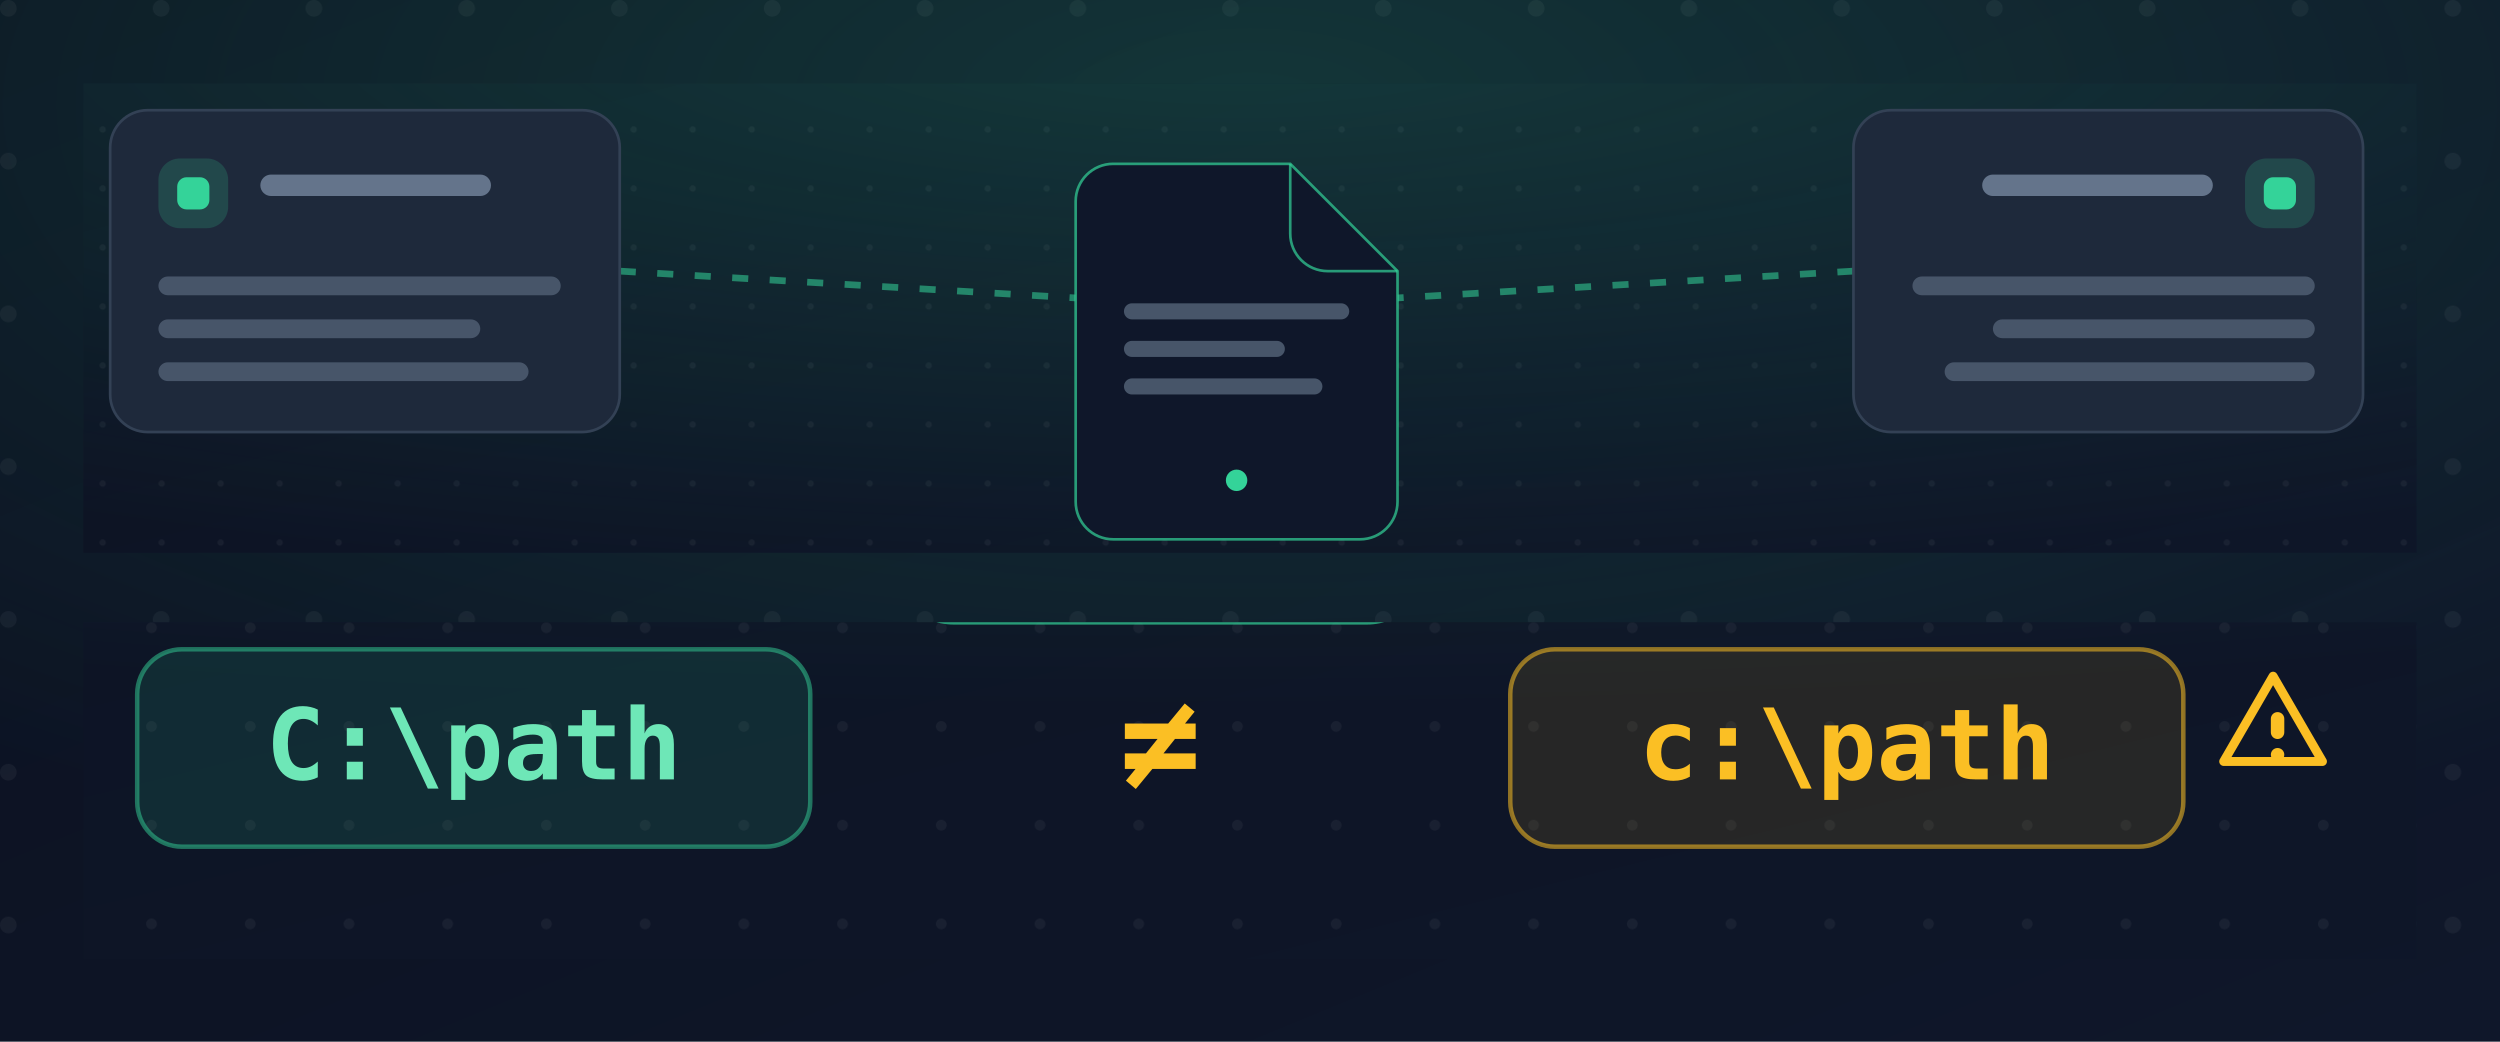
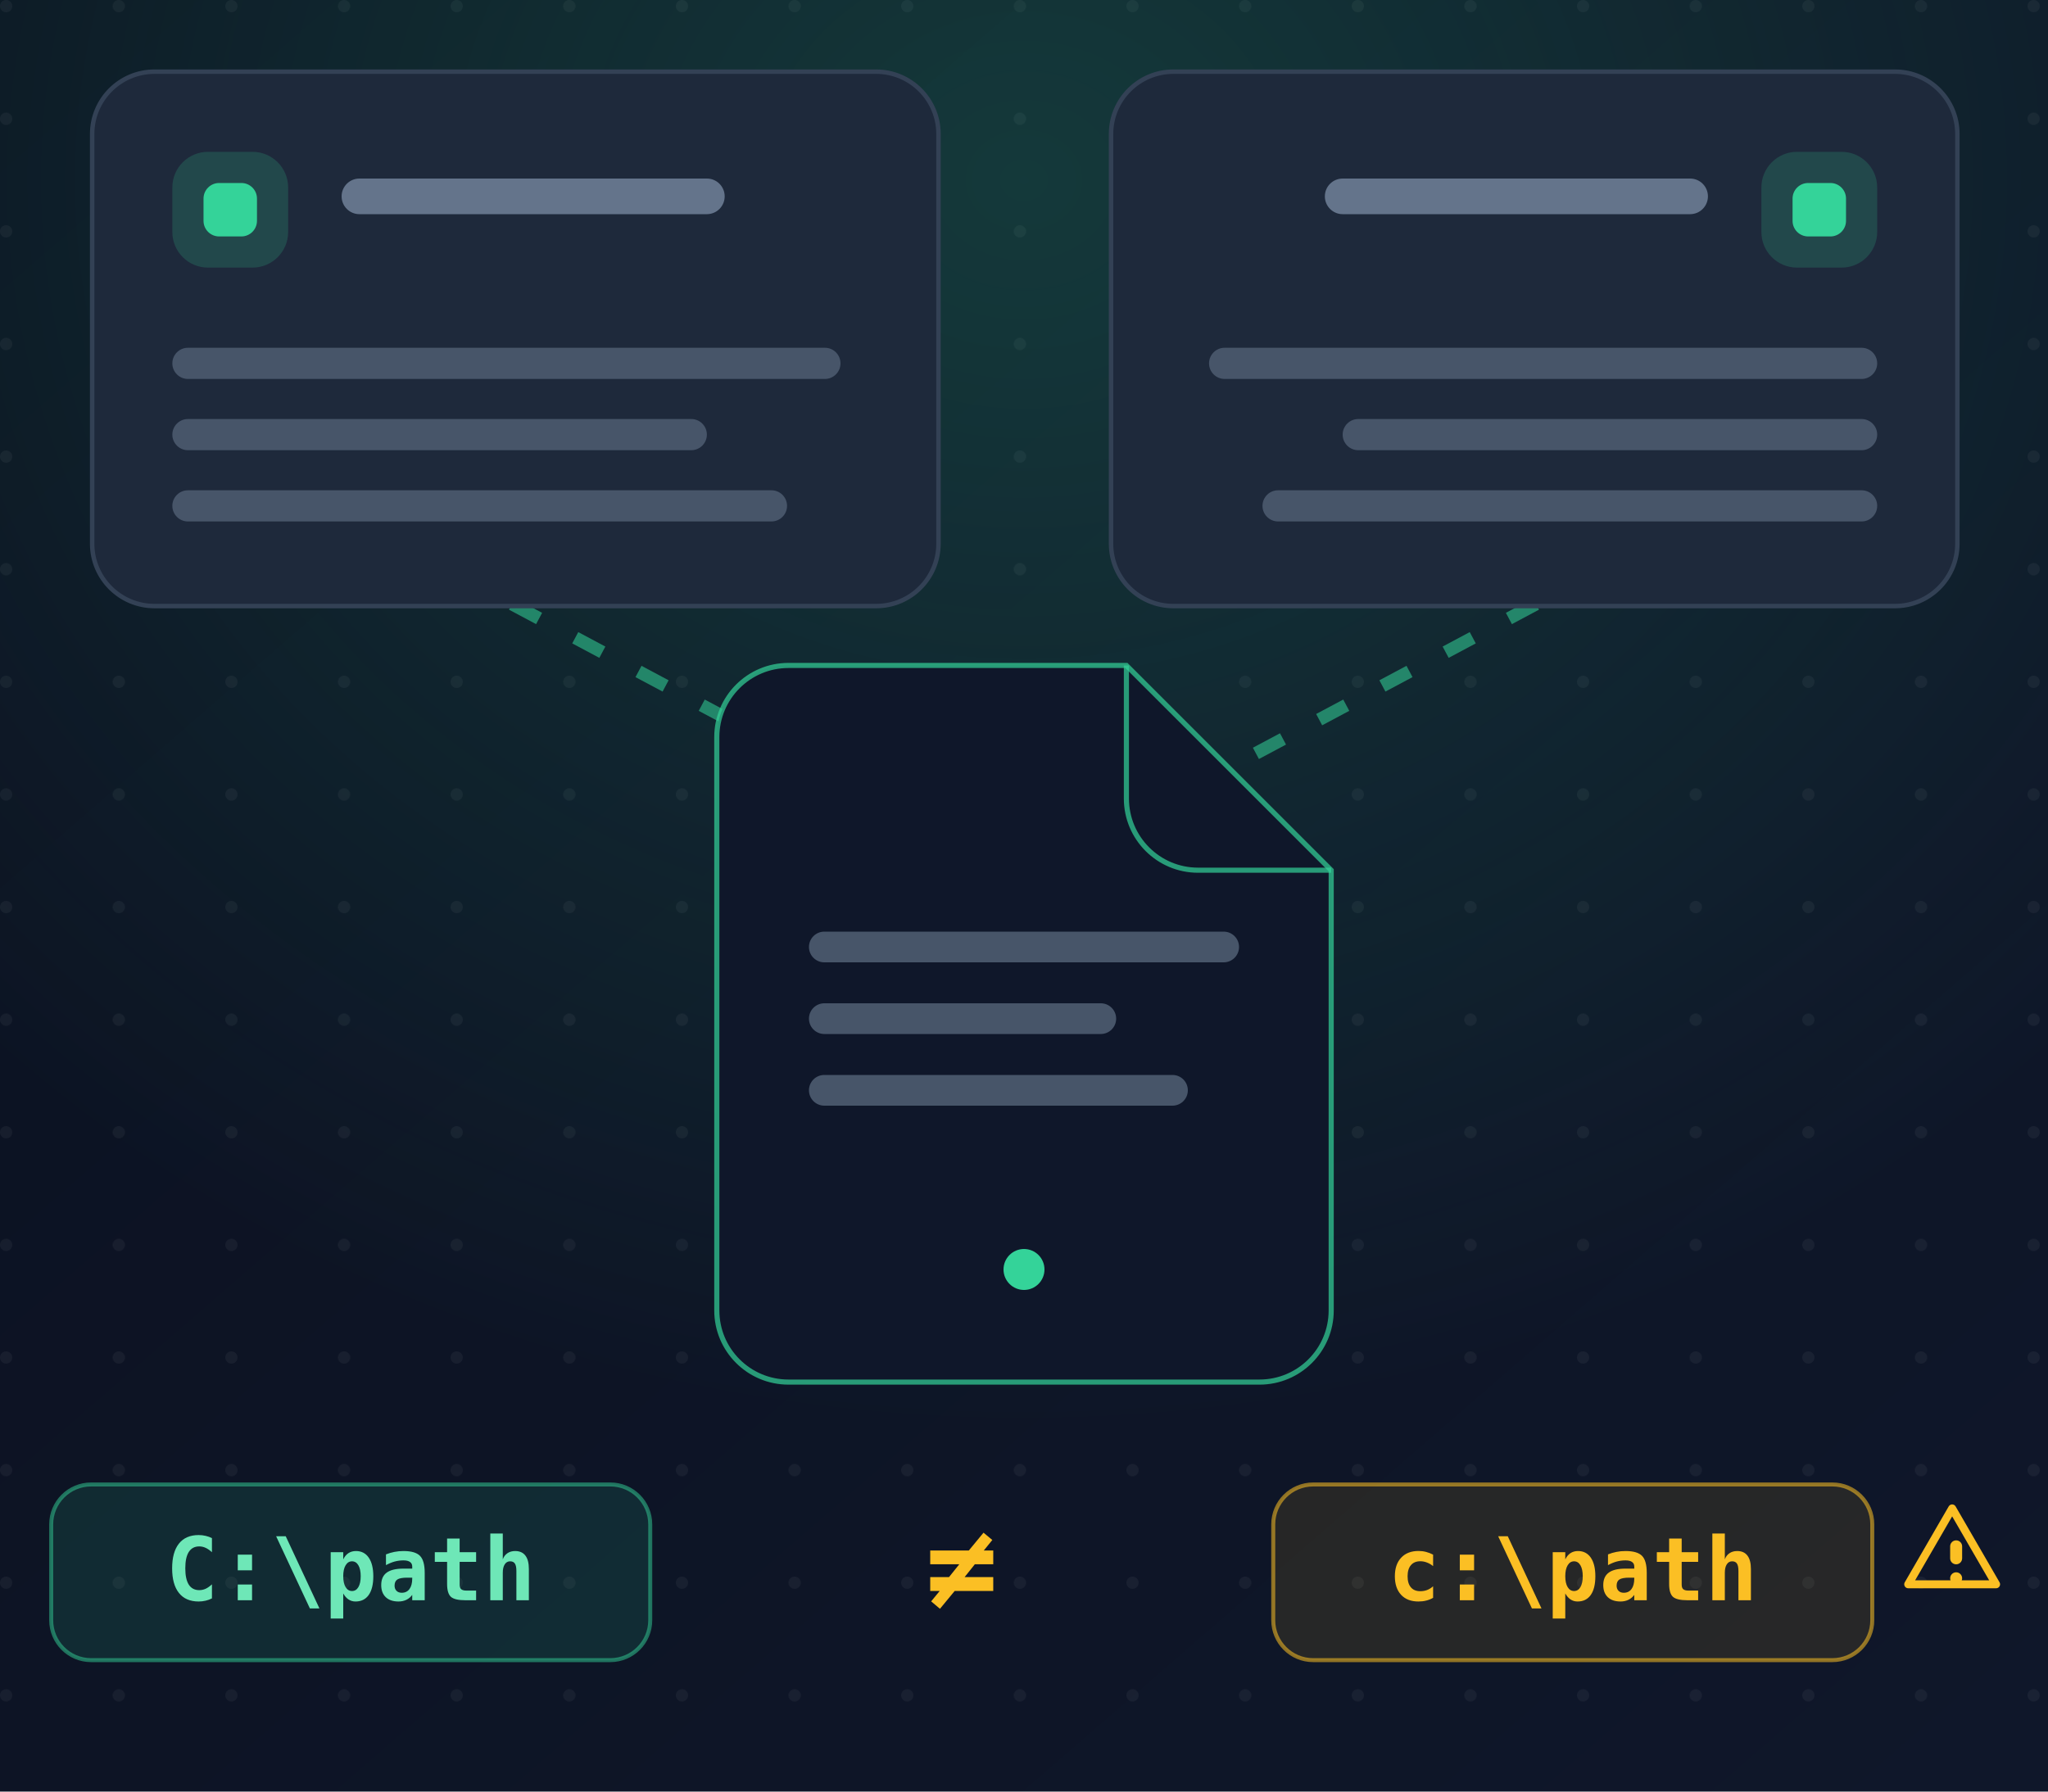
- <svg xmlns="http://www.w3.org/2000/svg" viewBox="0 0 360 150" role="img" aria-label="Two mirrored implementations writing to one shared file, with a lowercase-vs-uppercase drive-letter path mismatch">
+ <svg xmlns="http://www.w3.org/2000/svg" viewBox="0 0 400 350" role="img" aria-label="Two mirrored implementations writing to one shared file, with a lowercase-vs-uppercase drive-letter path mismatch">
  <defs>
-     <linearGradient id="m-bg" x1="0" y1="0" x2="1" y2="1">
+     <linearGradient id="bg" x1="0" y1="0" x2="1" y2="1">
      <stop offset="0" stop-color="#0b1120" />
      <stop offset="1" stop-color="#0f172a" />
    </linearGradient>
-     <radialGradient id="m-glow" cx="0.5" cy="0.1" r="0.8">
-       <stop offset="0" stop-color="#34d399" stop-opacity="0.18" />
+     <radialGradient id="glow" cx="0.5" cy="0.1" r="0.7">
+       <stop offset="0" stop-color="#34d399" stop-opacity="0.20" />
      <stop offset="1" stop-color="#34d399" stop-opacity="0" />
    </radialGradient>
-     <pattern id="m-dots" width="22" height="22" patternUnits="userSpaceOnUse">
+     <pattern id="dots" width="22" height="22" patternUnits="userSpaceOnUse">
      <circle cx="1.2" cy="1.2" r="1.2" fill="#f8fafc" fill-opacity="0.05" />
    </pattern>
  </defs>
-   <rect width="360" height="150" fill="url(#m-bg)" />
-   <rect width="360" height="150" fill="url(#m-dots)" />
-   <rect width="360" height="150" fill="url(#m-glow)" />
-   <svg x="12.0" y="12.0" width="336.0" height="67.6" viewBox="170 50 870 175">
-     <defs>
-       <linearGradient id="bg" x1="0" y1="0" x2="1" y2="1">
-         <stop offset="0" stop-color="#0b1120" />
-         <stop offset="1" stop-color="#0f172a" />
-       </linearGradient>
-       <radialGradient id="glow" cx="0.5" cy="0.1" r="0.7">
-         <stop offset="0" stop-color="#34d399" stop-opacity="0.20" />
-         <stop offset="1" stop-color="#34d399" stop-opacity="0" />
-       </radialGradient>
-       <pattern id="dots" width="22" height="22" patternUnits="userSpaceOnUse">
-         <circle cx="1.2" cy="1.2" r="1.2" fill="#f8fafc" fill-opacity="0.05" />
-       </pattern>
-     </defs>
-     <rect width="1200" height="300" fill="url(#bg)" />
-     <rect width="1200" height="300" fill="url(#dots)" />
-     <rect width="1200" height="300" fill="url(#glow)" />
-     <g stroke="#34d399" stroke-opacity="0.55" stroke-width="2.5" stroke-dasharray="6 8">
-       <line x1="370" y1="120" x2="540" y2="130" />
-       <line x1="830" y1="120" x2="660" y2="130" />
-     </g>
-     <g transform="translate(180 60)">
-       <rect width="190" height="120" rx="14" fill="#1e293b" stroke="#334155" />
-       <rect x="18" y="18" width="26" height="26" rx="8" fill="#34d399" fill-opacity="0.18" />
-       <rect x="25" y="25" width="12" height="12" rx="3.5" fill="#34d399" />
-       <rect x="56" y="24" width="86" height="8" rx="4" fill="#64748b" />
-       <rect x="18" y="62" width="150" height="7" rx="3.5" fill="#475569" />
-       <rect x="18" y="78" width="120" height="7" rx="3.5" fill="#475569" />
-       <rect x="18" y="94" width="138" height="7" rx="3.5" fill="#475569" />
-     </g>
-     <g transform="translate(830 60)">
-       <rect width="190" height="120" rx="14" fill="#1e293b" stroke="#334155" />
-       <rect x="146" y="18" width="26" height="26" rx="8" fill="#34d399" fill-opacity="0.18" />
-       <rect x="153" y="25" width="12" height="12" rx="3.5" fill="#34d399" />
-       <rect x="48" y="24" width="86" height="8" rx="4" fill="#64748b" />
-       <rect x="22" y="62" width="150" height="7" rx="3.5" fill="#475569" />
-       <rect x="52" y="78" width="120" height="7" rx="3.5" fill="#475569" />
-       <rect x="34" y="94" width="138" height="7" rx="3.5" fill="#475569" />
-     </g>
-     <g transform="translate(540 80)">
-       <path d="M0 14 a14 14 0 0 1 14 -14 h66 l40 40 v86 a14 14 0 0 1 -14 14 h-92 a14 14 0 0 1 -14 -14 z" fill="#0f172a" stroke="#34d399" stroke-opacity="0.7" />
-       <path d="M80 0 v26 a14 14 0 0 0 14 14 h26" fill="none" stroke="#34d399" stroke-opacity="0.7" />
-       <rect x="18" y="52" width="84" height="6" rx="3" fill="#475569" />
-       <rect x="18" y="66" width="60" height="6" rx="3" fill="#475569" />
-       <rect x="18" y="80" width="74" height="6" rx="3" fill="#475569" />
-       <circle cx="60" cy="118" r="4" fill="#34d399" />
-     </g>
-     <g font-family="ui-monospace, SFMono-Regular, Menlo, monospace" font-size="22" font-weight="600">
-       <rect x="372" y="226" width="150" height="44" rx="10" fill="#34d399" fill-opacity="0.12" stroke="#34d399" stroke-opacity="0.5" />
-       <text x="447" y="255" text-anchor="middle" fill="#6ee7b7">C:\path</text>
-       <text x="600" y="257" text-anchor="middle" font-size="30" fill="#fbbf24">≠</text>
-       <rect x="678" y="226" width="150" height="44" rx="10" fill="#fbbf24" fill-opacity="0.10" stroke="#fbbf24" stroke-opacity="0.55" />
-       <text x="753" y="255" text-anchor="middle" fill="#fbbf24">c:\path</text>
-       <path d="M848 232 l11 19 h-22 z" fill="none" stroke="#fbbf24" stroke-width="2" stroke-linejoin="round" />
-       <rect x="847.5" y="240" width="3" height="6" rx="1.5" fill="#fbbf24" />
-       <rect x="847.5" y="248" width="3" height="3" rx="1.5" fill="#fbbf24" />
-     </g>
-   </svg>
-   <svg x="12.0" y="89.6" width="336.0" height="48.5" viewBox="360 220 520 75">
-     <defs>
-       <linearGradient id="bg" x1="0" y1="0" x2="1" y2="1">
-         <stop offset="0" stop-color="#0b1120" />
-         <stop offset="1" stop-color="#0f172a" />
-       </linearGradient>
-       <radialGradient id="glow" cx="0.5" cy="0.1" r="0.7">
-         <stop offset="0" stop-color="#34d399" stop-opacity="0.20" />
-         <stop offset="1" stop-color="#34d399" stop-opacity="0" />
-       </radialGradient>
-       <pattern id="dots" width="22" height="22" patternUnits="userSpaceOnUse">
-         <circle cx="1.2" cy="1.2" r="1.2" fill="#f8fafc" fill-opacity="0.05" />
-       </pattern>
-     </defs>
-     <rect width="1200" height="300" fill="url(#bg)" />
-     <rect width="1200" height="300" fill="url(#dots)" />
-     <rect width="1200" height="300" fill="url(#glow)" />
-     <g stroke="#34d399" stroke-opacity="0.55" stroke-width="2.5" stroke-dasharray="6 8">
-       <line x1="370" y1="120" x2="540" y2="130" />
-       <line x1="830" y1="120" x2="660" y2="130" />
-     </g>
-     <g transform="translate(180 60)">
-       <rect width="190" height="120" rx="14" fill="#1e293b" stroke="#334155" />
-       <rect x="18" y="18" width="26" height="26" rx="8" fill="#34d399" fill-opacity="0.18" />
-       <rect x="25" y="25" width="12" height="12" rx="3.5" fill="#34d399" />
-       <rect x="56" y="24" width="86" height="8" rx="4" fill="#64748b" />
-       <rect x="18" y="62" width="150" height="7" rx="3.5" fill="#475569" />
-       <rect x="18" y="78" width="120" height="7" rx="3.5" fill="#475569" />
-       <rect x="18" y="94" width="138" height="7" rx="3.5" fill="#475569" />
-     </g>
-     <g transform="translate(830 60)">
-       <rect width="190" height="120" rx="14" fill="#1e293b" stroke="#334155" />
-       <rect x="146" y="18" width="26" height="26" rx="8" fill="#34d399" fill-opacity="0.18" />
-       <rect x="153" y="25" width="12" height="12" rx="3.5" fill="#34d399" />
-       <rect x="48" y="24" width="86" height="8" rx="4" fill="#64748b" />
-       <rect x="22" y="62" width="150" height="7" rx="3.5" fill="#475569" />
-       <rect x="52" y="78" width="120" height="7" rx="3.5" fill="#475569" />
-       <rect x="34" y="94" width="138" height="7" rx="3.5" fill="#475569" />
-     </g>
-     <g transform="translate(540 80)">
-       <path d="M0 14 a14 14 0 0 1 14 -14 h66 l40 40 v86 a14 14 0 0 1 -14 14 h-92 a14 14 0 0 1 -14 -14 z" fill="#0f172a" stroke="#34d399" stroke-opacity="0.7" />
-       <path d="M80 0 v26 a14 14 0 0 0 14 14 h26" fill="none" stroke="#34d399" stroke-opacity="0.7" />
-       <rect x="18" y="52" width="84" height="6" rx="3" fill="#475569" />
-       <rect x="18" y="66" width="60" height="6" rx="3" fill="#475569" />
-       <rect x="18" y="80" width="74" height="6" rx="3" fill="#475569" />
-       <circle cx="60" cy="118" r="4" fill="#34d399" />
-     </g>
-     <g font-family="ui-monospace, SFMono-Regular, Menlo, monospace" font-size="22" font-weight="600">
-       <rect x="372" y="226" width="150" height="44" rx="10" fill="#34d399" fill-opacity="0.12" stroke="#34d399" stroke-opacity="0.5" />
-       <text x="447" y="255" text-anchor="middle" fill="#6ee7b7">C:\path</text>
-       <text x="600" y="257" text-anchor="middle" font-size="30" fill="#fbbf24">≠</text>
-       <rect x="678" y="226" width="150" height="44" rx="10" fill="#fbbf24" fill-opacity="0.10" stroke="#fbbf24" stroke-opacity="0.55" />
-       <text x="753" y="255" text-anchor="middle" fill="#fbbf24">c:\path</text>
-       <path d="M848 232 l11 19 h-22 z" fill="none" stroke="#fbbf24" stroke-width="2" stroke-linejoin="round" />
-       <rect x="847.5" y="240" width="3" height="6" rx="1.5" fill="#fbbf24" />
-       <rect x="847.5" y="248" width="3" height="3" rx="1.5" fill="#fbbf24" />
-     </g>
-   </svg>
+   <rect width="400" height="350" fill="url(#bg)" />
+   <rect width="400" height="350" fill="url(#dots)" />
+   <rect width="400" height="350" fill="url(#glow)" />
+   <g stroke="#34d399" stroke-opacity="0.55" stroke-width="2.5" stroke-dasharray="6 8">
+     <line x1="100" y1="118" x2="160" y2="150" />
+     <line x1="300" y1="118" x2="240" y2="150" />
+   </g>
+   <g transform="translate(18 14) scale(0.87)">
+     <rect width="190" height="120" rx="14" fill="#1e293b" stroke="#334155" />
+     <rect x="18" y="18" width="26" height="26" rx="8" fill="#34d399" fill-opacity="0.18" />
+     <rect x="25" y="25" width="12" height="12" rx="3.5" fill="#34d399" />
+     <rect x="56" y="24" width="86" height="8" rx="4" fill="#64748b" />
+     <rect x="18" y="62" width="150" height="7" rx="3.5" fill="#475569" />
+     <rect x="18" y="78" width="120" height="7" rx="3.5" fill="#475569" />
+     <rect x="18" y="94" width="138" height="7" rx="3.5" fill="#475569" />
+   </g>
+   <g transform="translate(217 14) scale(0.87)">
+     <rect width="190" height="120" rx="14" fill="#1e293b" stroke="#334155" />
+     <rect x="146" y="18" width="26" height="26" rx="8" fill="#34d399" fill-opacity="0.18" />
+     <rect x="153" y="25" width="12" height="12" rx="3.5" fill="#34d399" />
+     <rect x="48" y="24" width="86" height="8" rx="4" fill="#64748b" />
+     <rect x="22" y="62" width="150" height="7" rx="3.5" fill="#475569" />
+     <rect x="52" y="78" width="120" height="7" rx="3.5" fill="#475569" />
+     <rect x="34" y="94" width="138" height="7" rx="3.5" fill="#475569" />
+   </g>
+   <g transform="translate(140 130)">
+     <path d="M0 14 a14 14 0 0 1 14 -14 h66 l40 40 v86 a14 14 0 0 1 -14 14 h-92 a14 14 0 0 1 -14 -14 z" fill="#0f172a" stroke="#34d399" stroke-opacity="0.7" />
+     <path d="M80 0 v26 a14 14 0 0 0 14 14 h26" fill="none" stroke="#34d399" stroke-opacity="0.7" />
+     <rect x="18" y="52" width="84" height="6" rx="3" fill="#475569" />
+     <rect x="18" y="66" width="60" height="6" rx="3" fill="#475569" />
+     <rect x="18" y="80" width="74" height="6" rx="3" fill="#475569" />
+     <circle cx="60" cy="118" r="4" fill="#34d399" />
+   </g>
+   <g font-family="ui-monospace, SFMono-Regular, Menlo, monospace" font-size="22" font-weight="600" transform="translate(10 290) scale(0.78) translate(-372 -226)">
+     <rect x="372" y="226" width="150" height="44" rx="10" fill="#34d399" fill-opacity="0.12" stroke="#34d399" stroke-opacity="0.5" />
+     <text x="447" y="255" text-anchor="middle" fill="#6ee7b7">C:\path</text>
+     <text x="600" y="257" text-anchor="middle" font-size="30" fill="#fbbf24">≠</text>
+     <rect x="678" y="226" width="150" height="44" rx="10" fill="#fbbf24" fill-opacity="0.10" stroke="#fbbf24" stroke-opacity="0.55" />
+     <text x="753" y="255" text-anchor="middle" fill="#fbbf24">c:\path</text>
+     <path d="M848 232 l11 19 h-22 z" fill="none" stroke="#fbbf24" stroke-width="2" stroke-linejoin="round" />
+     <rect x="847.5" y="240" width="3" height="6" rx="1.5" fill="#fbbf24" />
+     <rect x="847.5" y="248" width="3" height="3" rx="1.5" fill="#fbbf24" />
+   </g>
</svg>
